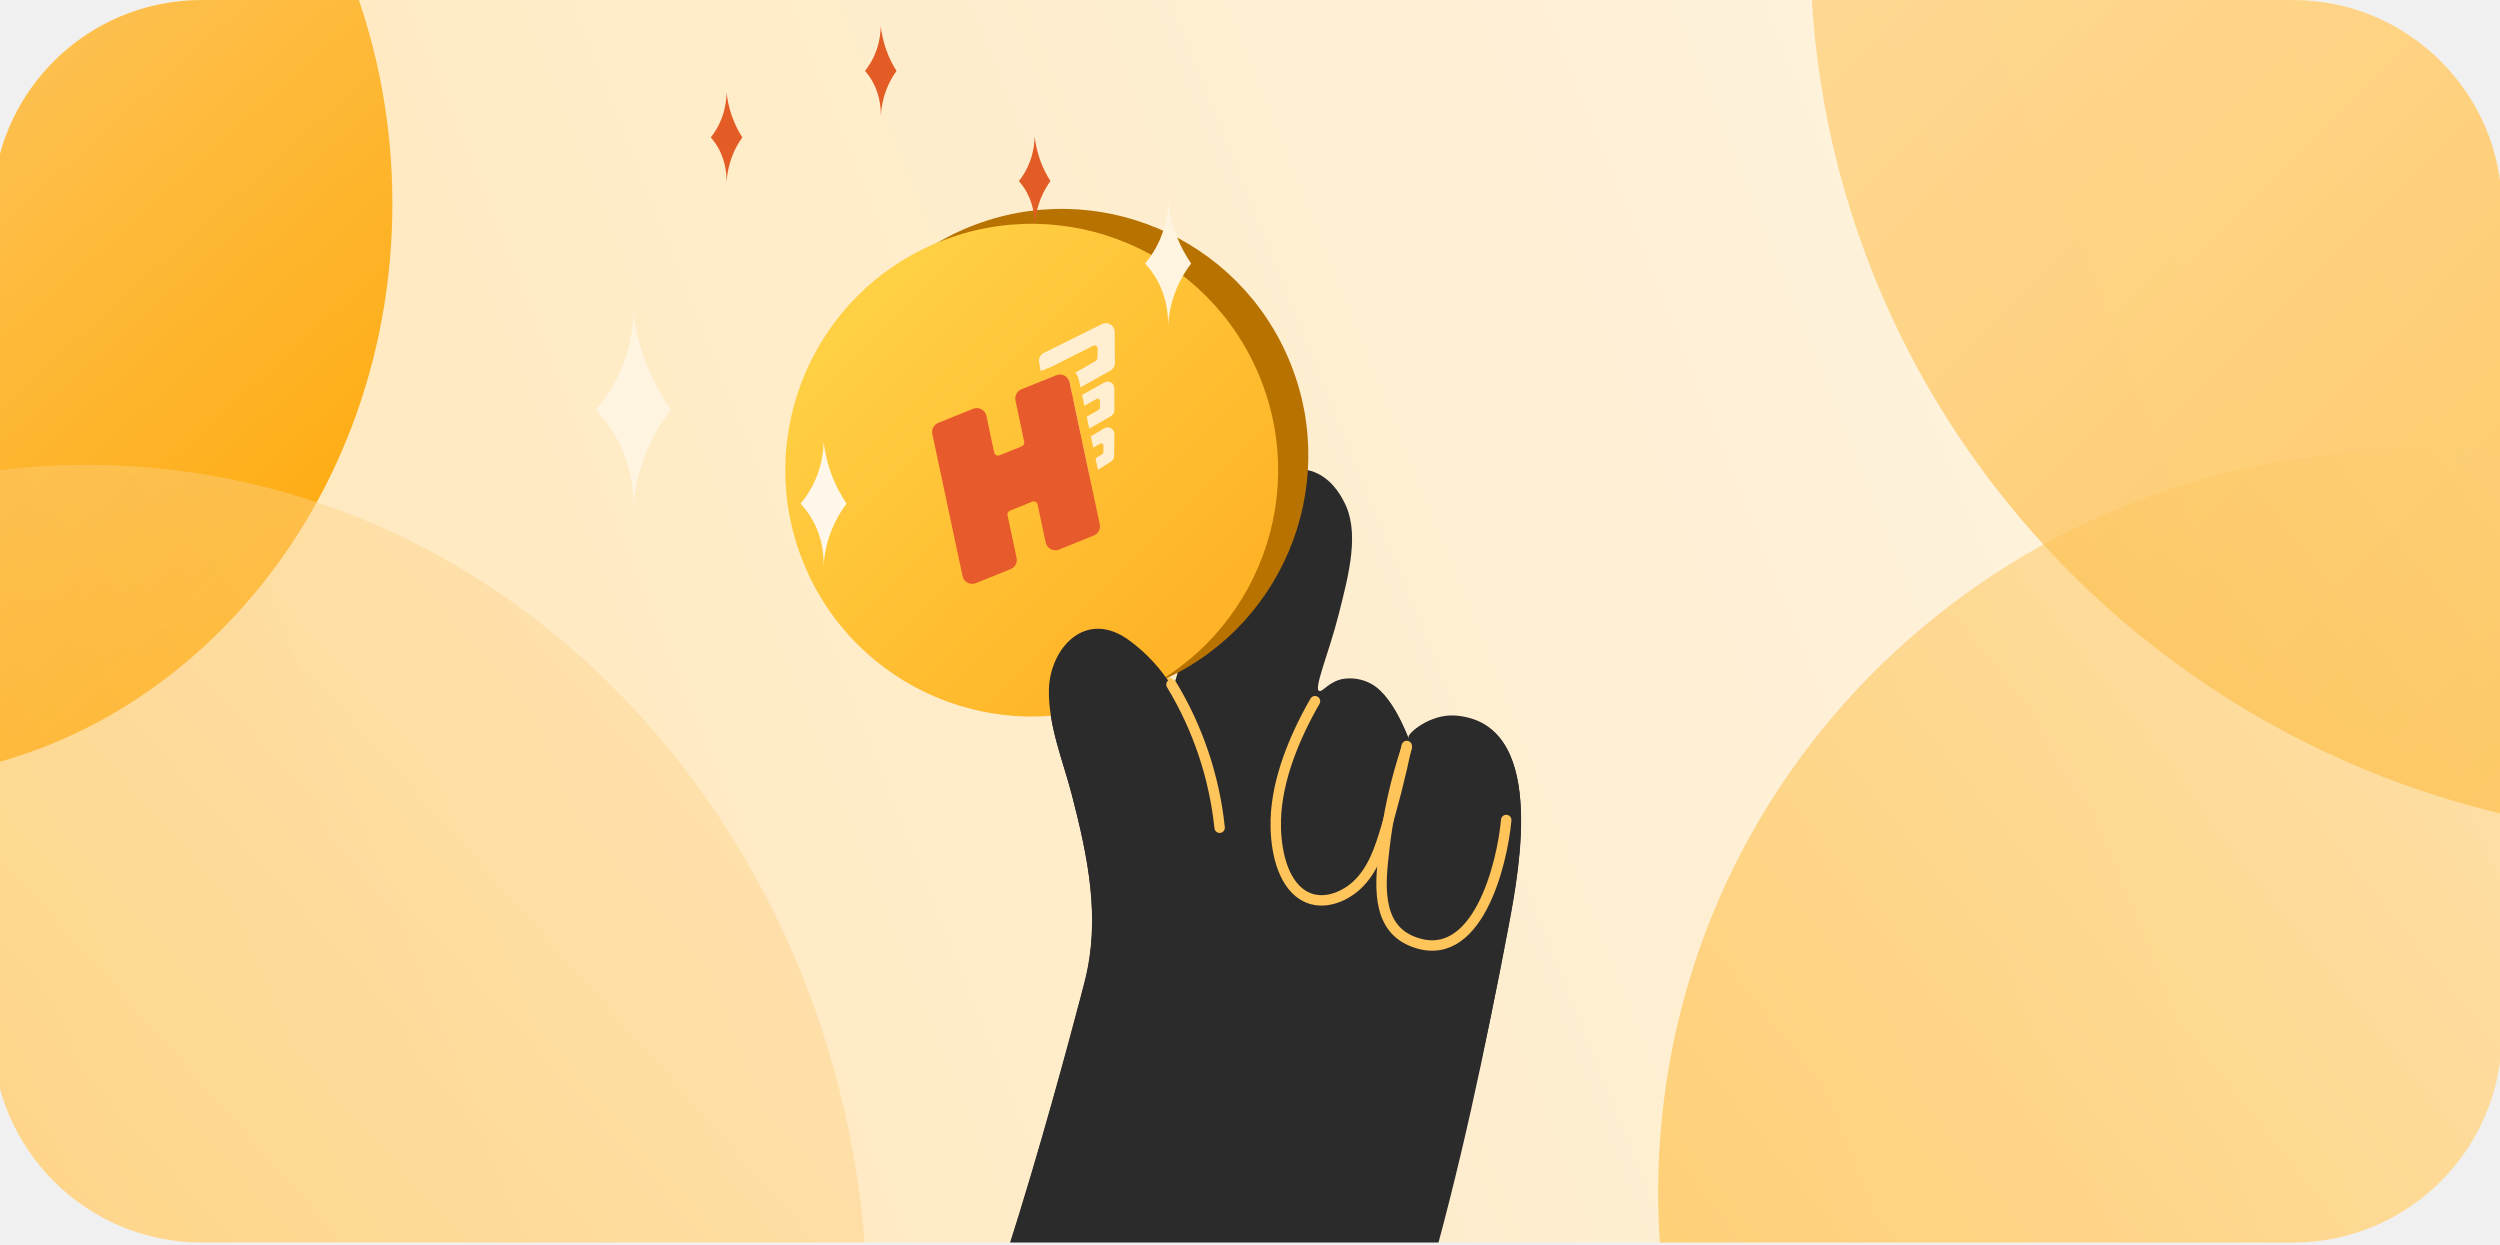
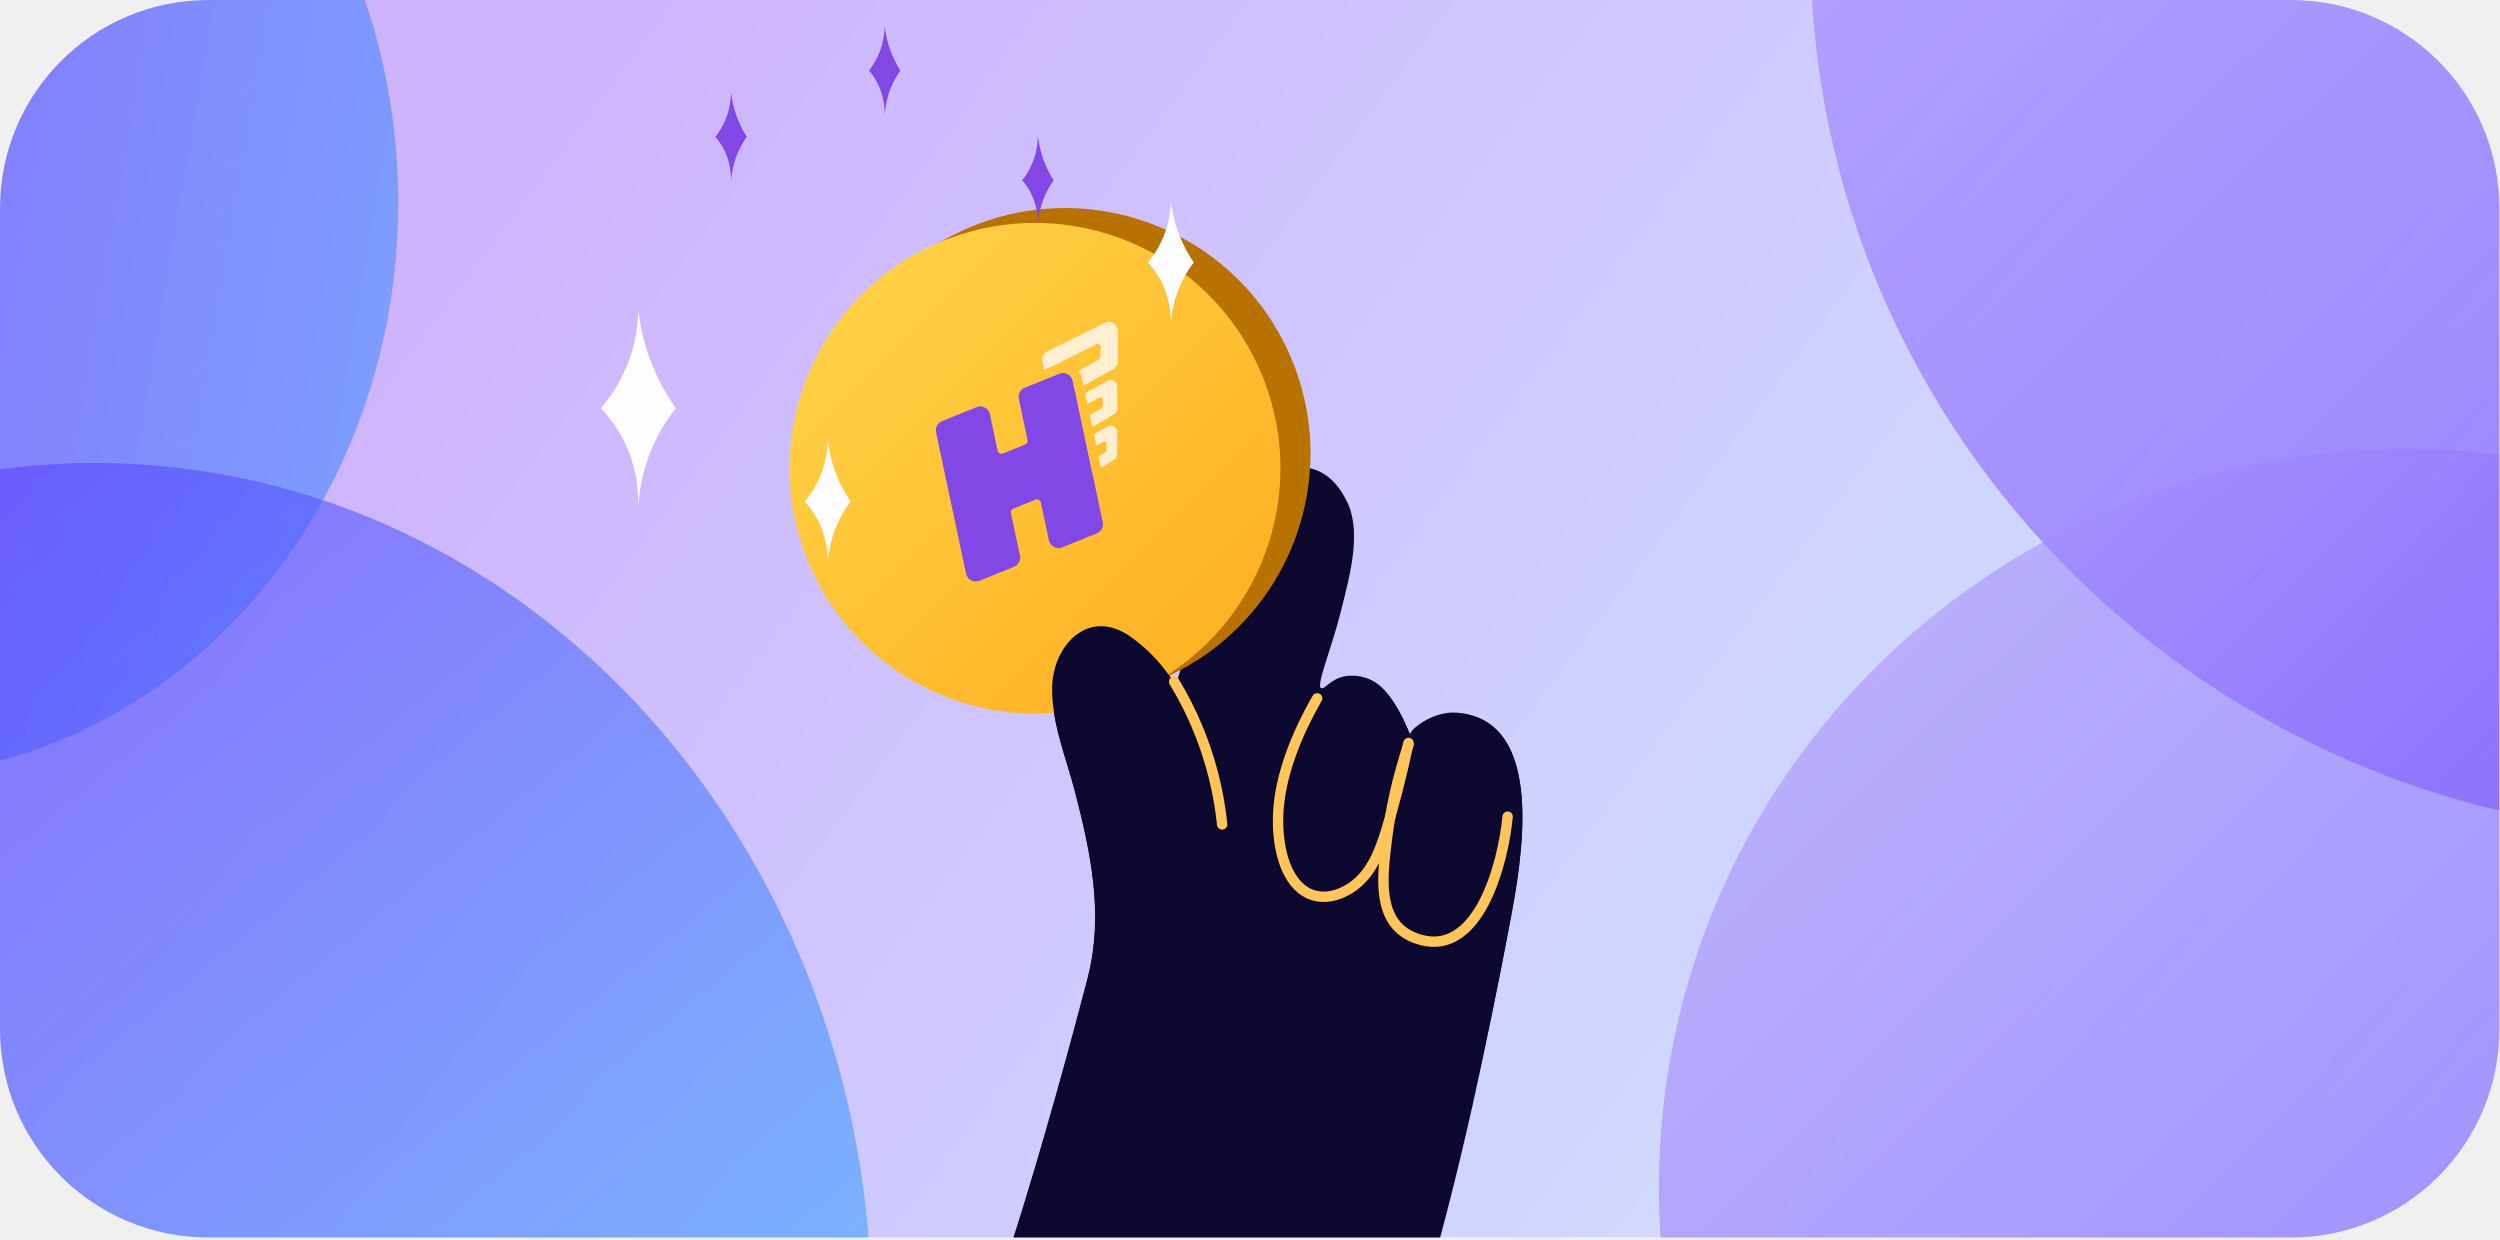
- <svg xmlns="http://www.w3.org/2000/svg" width="247" height="123" viewBox="0 0 247 123" fill="none">
-   <g clip-path="url(#clip0)">
-     <mask id="mask0" mask-type="alpha" maskUnits="userSpaceOnUse" x="-1" y="0" width="249" height="123">
-       <path d="M226.539 0H19.923C8.512 0 -0.739 9.248 -0.739 20.657V102.108C-0.739 113.517 8.512 122.765 19.923 122.765H226.539C237.95 122.765 247.2 113.517 247.2 102.108V20.657C247.2 9.248 237.95 0 226.539 0Z" fill="white" />
-     </mask>
-     <g mask="url(#mask0)">
-       <path d="M226.539 0H19.923C8.512 0 -0.739 9.248 -0.739 20.657V102.108C-0.739 113.517 8.512 122.765 19.923 122.765H226.539C237.95 122.765 247.2 113.517 247.2 102.108V20.657C247.2 9.248 237.95 0 226.539 0Z" fill="white" />
+ <svg xmlns="http://www.w3.org/2000/svg" xmlns:xlink="http://www.w3.org/1999/xlink" width="248px" height="123px" viewBox="0 0 248 123" version="1.1">
+   <defs>
+     <path d="M227.278,0 L20.662,0 C9.251,0 2.33146835e-15,9.248 2.33146835e-15,20.657 L2.33146835e-15,102.108 C2.33146835e-15,113.517 9.251,122.765 20.662,122.765 L227.278,122.765 C238.689,122.765 247.939,113.517 247.939,102.108 L247.939,20.657 C247.939,9.248 238.689,0 227.278,0 Z" id="path-1" />
+     <path d="M227.278,0 L20.662,0 C9.251,0 2.33146835e-15,9.248 2.33146835e-15,20.657 L2.33146835e-15,102.108 C2.33146835e-15,113.517 9.251,122.765 20.662,122.765 L227.278,122.765 C238.689,122.765 247.939,113.517 247.939,102.108 L247.939,20.657 C247.939,9.248 238.689,0 227.278,0 Z" id="path-3" />
+     <linearGradient x1="15.92%" y1="27.921%" x2="112.996%" y2="63.585%" id="linearGradient-5">
+       <stop stop-color="#6A1BFA" offset="0%" />
+       <stop stop-color="#71BFFF" offset="100%" />
+     </linearGradient>
+     <linearGradient x1="-21.683%" y1="6.036%" x2="68.711%" y2="96.348%" id="linearGradient-6">
+       <stop stop-color="#FFDA4E" offset="0%" />
+       <stop stop-color="#FFB326" offset="100%" />
+     </linearGradient>
+     <linearGradient x1="174.083%" y1="15.561%" x2="8.848%" y2="-15.748%" id="linearGradient-7">
+       <stop stop-color="#31D9FF" offset="0%" />
+       <stop stop-color="#6311FE" offset="100%" />
+     </linearGradient>
+     <linearGradient x1="-47.089%" y1="-45.916%" x2="100%" y2="98.829%" id="linearGradient-8">
+       <stop stop-color="#EAF0FA" offset="0%" />
+       <stop stop-color="#4300FF" offset="100%" />
+     </linearGradient>
+     <linearGradient x1="96.524%" y1="100%" x2="8.266%" y2="-15.748%" id="linearGradient-9">
+       <stop stop-color="#31D9FF" offset="0%" />
+       <stop stop-color="#6311FE" offset="100%" />
+     </linearGradient>
+     <linearGradient x1="-47.089%" y1="-45.551%" x2="100%" y2="98.643%" id="linearGradient-10">
+       <stop stop-color="#EAF0FA" offset="0%" />
+       <stop stop-color="#4300FF" offset="100%" />
+     </linearGradient>
+   </defs>
+   <g id="Page-1" stroke="none" stroke-width="1" fill="none" fill-rule="evenodd">
+     <g id="heztoken">
+       <g id="Clipped">
+         <mask id="mask-2" fill="white">
+           <use xlink:href="#path-1" />
+         </mask>
+         <g id="Path" />
+         <path d="M227.278,0 L20.662,0 C9.251,0 2.33146835e-15,9.248 2.33146835e-15,20.657 L2.33146835e-15,102.108 C2.33146835e-15,113.517 9.251,122.765 20.662,122.765 L227.278,122.765 C238.689,122.765 247.939,113.517 247.939,102.108 L247.939,20.657 C247.939,9.248 238.689,0 227.278,0 Z" id="Path" fill="#FFFFFF" fill-rule="nonzero" mask="url(#mask-2)" />
+       </g>
+       <g id="Clipped">
+         <mask id="mask-4" fill="white">
+           <use xlink:href="#path-3" />
+         </mask>
+         <g id="Path" />
+         <g id="Group" mask="url(#mask-4)">
+           <g transform="translate(-67.55811, -93.5054)">
+             <path d="M294.836,93.505 L88.22,93.505 C76.809,93.505 67.558,102.754 67.558,114.162 L67.558,195.613 C67.558,207.022 76.809,216.27 88.22,216.27 L294.836,216.27 C306.247,216.27 315.497,207.022 315.497,195.613 L315.497,114.162 C315.497,102.754 306.247,93.505 294.836,93.505 Z" id="Path" stroke="none" fill="url(#linearGradient-5)" fill-rule="nonzero" opacity="0.329" />
+             <path d="M217.387,184.846 C218.44,179.207 221.117,164.937 212.062,164.278 C209.58,164.116 207.368,166.052 207.476,166.421 C207.949,168.087 206.362,162.478 203.733,161.118 C202.872,160.66 201.883,160.504 200.924,160.674 C199.527,160.977 198.968,162.015 198.638,161.839 C198.055,161.527 199.557,158.166 200.564,154.192 C201.57,150.219 202.704,145.964 201.025,142.966 C200.739,142.406 199.749,140.62 197.847,140.042 C195.488,139.321 192.772,140.568 190.911,143.022 C187.572,147.455 185.872,156.252 184.194,161.481 C183.975,161.16 183.746,160.836 183.507,160.525 C182.427,159.008 181.093,157.69 179.562,156.63 C175.388,153.886 172.037,157.732 171.943,161.705 C171.861,165.232 173.354,168.774 174.204,172.074 C175.785,178.19 177.08,184.292 175.468,190.561 C175.446,190.66 166.192,226.754 160.86,234.733 C158.933,237.492 157.63,240.763 155.43,243.308 C168.097,249.499 180.956,252.878 194.954,254.499 C206.445,232.366 212.747,209.609 217.387,184.846 Z" id="Path" stroke="none" fill="#0C0830" fill-rule="nonzero" />
+             <path d="M188.763,175.006 C188.154,170.006 186.445,165.203 183.759,160.942" id="Path" stroke="#FFC55A" stroke-width="1.029" fill="none" stroke-linecap="round" />
+             <path d="M197.988,162.979 C195.996,166.448 194.215,170.683 194.114,174.732 C194.056,177.023 194.506,180.327 196.439,181.887 C197.992,183.137 199.994,182.73 201.515,181.653 C203.3,180.39 204.146,178.308 204.775,176.294 C205.678,173.374 206.423,170.398 207.052,167.405" id="Path" stroke="#FFC55A" stroke-width="1.029" fill="none" stroke-linecap="round" />
+             <path d="M207.052,167.404 C205.948,170.688 205.199,174.082 204.819,177.526 C204.455,180.657 203.944,185.061 207.548,186.541 C214.014,189.196 216.496,178.885 216.882,174.572" id="Path" stroke="#FFC55A" stroke-width="1.029" fill="none" stroke-linecap="round" />
+             <path d="M182.335,161.049 C194.799,156.015 200.82,141.832 195.783,129.37 C190.746,116.907 176.559,110.886 164.095,115.92 C151.631,120.954 145.61,135.138 150.647,147.6 C155.684,160.062 169.871,166.084 182.335,161.049 Z" id="Path" stroke="none" fill="#B87200" fill-rule="nonzero" />
+             <path d="M179.351,162.524 C191.815,157.489 197.836,143.306 192.8,130.844 C187.763,118.382 173.576,112.36 161.112,117.394 C148.648,122.428 142.627,136.612 147.664,149.074 C152.7,161.536 166.887,167.558 179.351,162.524 Z" id="Path" stroke="none" fill="url(#linearGradient-6)" fill-rule="nonzero" />
+             <path d="M175.21,137.109 L175.92,140.446 C175.633,140.555 175.3,140.45 175.131,140.179 C175.089,140.112 175.059,140.037 175.043,139.959 L174.64,137.957 C174.585,137.683 174.709,137.404 174.949,137.262 L175.21,137.109 Z M178.307,136.053 C178.364,136.15 178.396,136.261 178.398,136.374 L178.377,138.541 C178.382,138.772 178.265,138.989 178.07,139.111 L176.777,139.922 L176.535,138.786 L177.21,138.364 C177.273,138.324 177.312,138.255 177.313,138.18 L177.318,137.532 C177.319,137.411 177.222,137.312 177.101,137.311 C177.061,137.311 177.022,137.321 176.988,137.341 L176.312,137.737 L176.071,136.604 L177.408,135.82 C177.719,135.636 178.122,135.74 178.307,136.053 Z M174.338,133.002 L175.046,136.331 C174.776,136.388 174.488,136.269 174.342,136.017 C174.306,135.954 174.28,135.887 174.266,135.816 L173.859,133.793 C173.802,133.513 173.933,133.229 174.182,133.09 L174.338,133.002 Z M178.308,131.544 C178.36,131.638 178.389,131.743 178.391,131.851 L178.404,134.022 C178.409,134.261 178.284,134.484 178.078,134.603 L175.913,135.864 L175.662,134.681 L176.86,133.983 C176.926,133.945 176.967,133.873 176.968,133.796 L176.973,133.113 C176.974,132.992 176.877,132.893 176.756,132.892 C176.718,132.892 176.681,132.901 176.648,132.919 L175.431,133.596 L175.203,132.521 L177.415,131.288 C177.732,131.112 178.131,131.227 178.308,131.544 Z M172.468,130.649 L172.621,131.427 L173.713,130.798 C173.836,130.923 173.927,131.083 173.969,131.266 L173.972,131.281 L174.181,132.267 L172.815,133.034 C172.394,133.271 171.86,133.12 171.623,132.698 C171.58,132.621 171.549,132.537 171.53,132.451 L171.29,131.125 L172.468,130.649 Z M178.339,125.921 C178.397,126.037 178.428,126.164 178.431,126.294 L178.448,129.341 C178.454,129.664 178.283,129.964 178.002,130.122 L175.045,131.782 L174.899,131.086 C174.838,130.798 174.715,130.539 174.548,130.319 L176.509,129.193 C176.642,129.116 176.725,128.976 176.728,128.822 L176.746,127.923 C176.749,127.762 176.621,127.628 176.46,127.625 C176.412,127.624 176.365,127.634 176.323,127.656 L172.282,129.69 L172.283,129.699 L171.117,130.17 L170.966,129.339 C170.883,128.947 171.074,128.549 171.432,128.371 L177.166,125.524 C177.599,125.309 178.124,125.487 178.339,125.921 Z" id="Shape" stroke="none" fill="#FFEECF" fill-rule="nonzero" />
+             <path d="M164.436,133.894 L161,135.282 C160.562,135.459 160.314,135.926 160.413,136.391 L163.393,150.414 C163.506,150.942 164.024,151.28 164.551,151.169 C164.607,151.157 164.661,151.141 164.714,151.119 L168.149,149.732 C168.588,149.555 168.836,149.088 168.737,148.624 L167.842,144.404 C167.803,144.219 167.902,144.032 168.077,143.961 L170.285,143.069 C170.485,142.988 170.712,143.086 170.793,143.286 C170.802,143.307 170.809,143.329 170.813,143.352 L171.608,147.096 C171.72,147.624 172.238,147.963 172.765,147.851 C172.821,147.84 172.876,147.823 172.929,147.802 L176.364,146.414 C176.803,146.237 177.05,145.77 176.952,145.305 L173.971,131.282 C173.859,130.754 173.34,130.416 172.813,130.527 C172.758,130.539 172.703,130.555 172.65,130.577 L169.215,131.964 C168.777,132.141 168.529,132.608 168.627,133.071 L169.49,137.158 C169.53,137.344 169.43,137.53 169.255,137.601 L167.048,138.492 C166.848,138.573 166.62,138.476 166.539,138.276 C166.531,138.254 166.524,138.232 166.519,138.21 L165.757,134.601 C165.645,134.072 165.128,133.734 164.6,133.844 C164.544,133.856 164.489,133.873 164.436,133.894 Z" id="Path" stroke="none" fill="#8248E5" fill-rule="nonzero" />
+             <path d="M217.374,184.767 C218.427,179.127 221.105,164.857 212.05,164.198 C209.568,164.037 207.356,165.973 207.464,166.342 C207.937,168.008 206.35,162.399 203.721,161.039 C202.86,160.581 201.871,160.425 200.912,160.596 C199.514,160.899 198.955,161.937 198.626,161.76 C198.043,161.448 195.503,165.122 190.444,168.118 C187.85,169.655 184.751,159.631 184.182,161.403 C183.962,161.083 183.733,160.758 183.495,160.447 C182.415,158.93 181.08,157.612 179.55,156.553 C175.376,153.808 172.025,157.654 171.93,161.628 C171.848,165.155 173.341,168.696 174.191,171.996 C175.772,178.112 177.066,184.214 175.454,190.483 C175.432,190.582 166.175,226.676 160.843,234.656 C158.916,237.415 150.542,250.909 148.34,253.454 C161.008,259.645 181.657,253.782 195.655,255.402 C207.148,233.269 212.733,209.529 217.374,184.767 Z" id="Path" stroke="none" fill="#0C0830" fill-rule="nonzero" />
+             <path d="M188.797,175.285 C188.275,170.276 186.65,165.444 184.039,161.137" id="Path" stroke="#FFC55A" stroke-width="1.029" fill="none" stroke-linecap="round" />
+             <path d="M198.219,162.784 C196.227,166.252 194.446,170.487 194.344,174.537 C194.286,176.827 194.736,180.131 196.669,181.691 C198.222,182.941 200.224,182.534 201.745,181.457 C203.53,180.194 204.376,178.112 205.005,176.098 C205.909,173.177 206.654,170.201 207.283,167.208" id="Path" stroke="#FFC55A" stroke-width="1.029" fill="none" stroke-linecap="round" />
+             <path d="M207.284,167.353 C206.179,170.637 205.43,174.031 205.05,177.475 C204.685,180.606 204.174,185.01 207.779,186.49 C214.244,189.145 216.727,178.833 217.113,174.52" id="Path" stroke="#FFC55A" stroke-width="1.029" fill="none" stroke-linecap="round" />
+             <path d="M55.411,170.55 C83.939,170.55 107.065,145.058 107.065,113.613 C107.065,82.167 83.939,56.676 55.411,56.676 C26.883,56.676 3.757,82.167 3.757,113.613 C3.757,145.058 26.883,170.55 55.411,170.55 Z" id="Path" stroke="none" fill="url(#linearGradient-7)" fill-rule="nonzero" opacity="0.589" />
+             <path d="M336.369,176.339 C385.644,176.339 425.59,136.864 425.59,88.17 C425.59,39.475 385.644,0 336.369,0 C287.094,0 247.149,39.475 247.149,88.17 C247.149,136.864 287.094,176.339 336.369,176.339 Z" id="Path" stroke="none" fill="url(#linearGradient-8)" fill-rule="nonzero" opacity="0.539" />
+             <path d="M0.428,214.914 C-4.017,261.209 26.666,302.684 68.962,307.55 C111.258,312.416 149.149,278.83 153.595,232.535 C158.04,186.24 127.356,144.765 85.061,139.899 C42.765,135.033 4.874,168.619 0.428,214.914 Z" id="Path" stroke="none" fill="url(#linearGradient-9)" fill-rule="nonzero" opacity="0.589" />
+             <path d="M232.535,203.571 C228.252,243.762 257.813,279.768 298.561,283.993 C339.31,288.217 375.815,259.06 380.098,218.868 C384.38,178.677 354.819,142.671 314.071,138.446 C273.322,134.222 236.817,163.379 232.535,203.571 Z" id="Path" stroke="none" fill="url(#linearGradient-10)" fill-rule="nonzero" opacity="0.539" />
+           </g>
+         </g>
+       </g>
+       <path d="M118.423,26.038 C118.054,26.518 117.665,27.106 117.314,27.806 C116.469,29.489 116.218,31.073 116.146,32.149 C116.163,31.192 116.053,29.443 115.053,27.656 C114.677,26.985 114.256,26.452 113.869,26.038 C114.357,25.459 115.048,24.502 115.542,23.16 C116.028,21.846 116.134,20.685 116.146,19.928 C116.243,20.763 116.445,21.838 116.879,23.03 C117.346,24.311 117.93,25.317 118.423,26.038 Z" id="Path" fill="#FDFDFF" />
+       <path d="M84.388,49.761 C84.019,50.241 83.63,50.828 83.279,51.529 C82.434,53.212 82.183,54.796 82.111,55.871 C82.128,54.915 82.018,53.165 81.018,51.379 C80.642,50.708 80.221,50.174 79.834,49.761 C80.322,49.182 81.013,48.224 81.508,46.883 C81.993,45.569 82.099,44.407 82.111,43.65 C82.208,44.486 82.41,45.56 82.844,46.752 C83.311,48.033 83.895,49.039 84.388,49.761 Z" id="Path" fill="#FDFDFF" />
+       <path d="M67.033,40.494 C66.43,41.258 65.796,42.19 65.223,43.301 C63.844,45.975 63.435,48.492 63.318,50.199 C63.345,48.68 63.166,45.902 61.533,43.063 C60.921,41.999 60.233,41.151 59.603,40.494 C60.399,39.575 61.524,38.054 62.333,35.924 C63.125,33.836 63.298,31.991 63.318,30.789 C63.476,32.117 63.805,33.823 64.514,35.716 C65.274,37.751 66.228,39.349 67.033,40.494 Z" id="Path" fill="#FDFDFF" />
+       <path d="M104.522,17.891 C104.269,18.239 104.003,18.665 103.763,19.173 C103.185,20.395 103.013,21.544 102.964,22.324 C102.975,21.63 102.9,20.361 102.215,19.064 C101.958,18.578 101.67,18.191 101.406,17.891 C101.74,17.471 102.212,16.777 102.551,15.803 C102.883,14.85 102.956,14.007 102.964,13.458 C103.03,14.064 103.168,14.844 103.465,15.709 C103.785,16.638 104.184,17.367 104.522,17.891 Z" id="Path" fill="#8248E5" />
+       <path d="M74.082,13.577 C73.829,13.926 73.563,14.352 73.322,14.86 C72.744,16.081 72.573,17.23 72.524,18.011 C72.535,17.316 72.46,16.047 71.775,14.751 C71.518,14.265 71.23,13.877 70.966,13.577 C71.3,13.157 71.772,12.463 72.11,11.49 C72.443,10.536 72.515,9.693 72.524,9.145 C72.59,9.751 72.728,10.53 73.025,11.395 C73.344,12.325 73.744,13.054 74.082,13.577 Z" id="Path" fill="#8248E5" />
+       <path d="M89.319,7.006 C89.066,7.354 88.799,7.78 88.559,8.288 C87.981,9.509 87.81,10.659 87.761,11.439 C87.772,10.745 87.697,9.475 87.012,8.179 C86.755,7.693 86.467,7.305 86.203,7.006 C86.536,6.586 87.009,5.891 87.347,4.918 C87.68,3.965 87.752,3.122 87.761,2.573 C87.827,3.179 87.965,3.959 88.262,4.823 C88.581,5.753 88.981,6.482 89.319,7.006 Z" id="Path" fill="#8248E5" />
    </g>
-     <mask id="mask1" mask-type="alpha" maskUnits="userSpaceOnUse" x="-1" y="0" width="249" height="123">
-       <path d="M226.539 0H19.923C8.512 0 -0.739 9.248 -0.739 20.657V102.108C-0.739 113.517 8.512 122.765 19.923 122.765H226.539C237.95 122.765 247.2 113.517 247.2 102.108V20.657C247.2 9.248 237.95 0 226.539 0Z" fill="white" />
-     </mask>
-     <g mask="url(#mask1)">
-       <path opacity="0.278" d="M226.539 0H19.923C8.512 0 -0.739 9.248 -0.739 20.657V102.108C-0.739 113.517 8.512 122.765 19.923 122.765H226.539C237.95 122.765 247.2 113.517 247.2 102.108V20.657C247.2 9.248 237.95 0 226.539 0Z" fill="url(#paint0_linear)" />
-       <path d="M149.09 91.341C150.143 85.701 152.82 71.431 143.765 70.772C141.283 70.61 139.071 72.546 139.179 72.916C139.652 74.582 138.065 68.973 135.436 67.612C134.575 67.155 133.586 66.999 132.627 67.169C131.23 67.472 130.671 68.51 130.341 68.333C129.758 68.021 131.26 64.66 132.267 60.687C133.273 56.714 134.407 52.458 132.728 49.461C132.442 48.901 131.452 47.114 129.55 46.537C127.191 45.816 124.475 47.063 122.614 49.517C119.275 53.95 117.575 62.747 115.897 67.976C115.678 67.655 115.449 67.331 115.21 67.02C114.13 65.503 112.796 64.185 111.265 63.125C107.091 60.38 103.74 64.226 103.646 68.2C103.564 71.727 105.057 75.268 105.907 78.568C107.488 84.684 108.783 90.787 107.171 97.055C107.149 97.155 97.895 133.249 92.563 141.228C90.636 143.987 89.334 147.258 87.133 149.803C99.8 155.994 112.659 159.373 126.657 160.994C138.148 138.861 144.45 116.104 149.09 91.341Z" fill="#2B2B2B" />
-       <path d="M120.466 81.501C119.857 76.501 118.148 71.698 115.462 67.437" stroke="#FFC55A" stroke-width="1.029" stroke-linecap="round" />
-       <path d="M129.691 69.474C127.699 72.943 125.918 77.178 125.817 81.227C125.759 83.517 126.209 86.821 128.142 88.382C129.695 89.632 131.697 89.225 133.218 88.148C135.003 86.884 135.849 84.802 136.478 82.788C137.381 79.868 138.126 76.892 138.755 73.899" stroke="#FFC55A" stroke-width="1.029" stroke-linecap="round" />
-       <path d="M138.755 73.899C137.651 77.183 136.902 80.576 136.522 84.021C136.158 87.151 135.647 91.556 139.251 93.036C145.717 95.691 148.199 85.38 148.585 81.066" stroke="#FFC55A" stroke-width="1.029" stroke-linecap="round" />
-       <path d="M114.038 67.544C126.502 62.51 132.523 48.326 127.486 35.864C122.449 23.402 108.262 17.381 95.798 22.415C83.335 27.449 77.314 41.632 82.35 54.094C87.387 66.557 101.574 72.578 114.038 67.544Z" fill="#B87200" />
-       <path d="M111.054 69.018C123.518 63.984 129.539 49.8 124.503 37.338C119.466 24.876 105.279 18.855 92.815 23.889C80.351 28.923 74.33 43.106 79.367 55.569C84.403 68.031 98.59 74.052 111.054 69.018Z" fill="url(#paint1_linear)" />
-       <path d="M106.913 43.603L107.623 46.94C107.336 47.049 107.003 46.944 106.834 46.674C106.792 46.606 106.762 46.532 106.746 46.454L106.343 44.452C106.288 44.178 106.412 43.899 106.652 43.757L106.913 43.603ZM110.01 42.547C110.067 42.645 110.099 42.755 110.101 42.869L110.08 45.036C110.085 45.267 109.968 45.483 109.773 45.606L108.48 46.417L108.238 45.281L108.913 44.858C108.976 44.819 109.015 44.75 109.016 44.675L109.021 44.027C109.022 43.906 108.925 43.807 108.804 43.806C108.764 43.805 108.725 43.816 108.691 43.836L108.015 44.232L107.774 43.099L109.111 42.315C109.422 42.13 109.825 42.234 110.01 42.547ZM106.041 39.497L106.749 42.826C106.479 42.883 106.191 42.764 106.045 42.511C106.009 42.449 105.983 42.381 105.969 42.311L105.562 40.288C105.505 40.008 105.636 39.723 105.885 39.584L106.041 39.497ZM110.011 38.039C110.063 38.133 110.092 38.238 110.094 38.345L110.107 40.516C110.112 40.755 109.987 40.978 109.781 41.098L107.616 42.358L107.365 41.176L108.563 40.478C108.629 40.439 108.67 40.368 108.671 40.291L108.676 39.608C108.677 39.487 108.58 39.388 108.459 39.386C108.421 39.386 108.384 39.396 108.351 39.414L107.134 40.091L106.906 39.016L109.118 37.783C109.435 37.607 109.834 37.721 110.011 38.039ZM104.171 37.144L104.324 37.921L105.416 37.293C105.539 37.418 105.63 37.577 105.672 37.76L105.675 37.776L105.884 38.761L104.518 39.529C104.097 39.766 103.563 39.615 103.326 39.192C103.283 39.115 103.252 39.032 103.233 38.946L102.993 37.62L104.171 37.144ZM110.042 32.416C110.1 32.532 110.131 32.659 110.134 32.788L110.151 35.835C110.157 36.158 109.986 36.459 109.705 36.617L106.748 38.276L106.602 37.58C106.541 37.292 106.418 37.033 106.251 36.813L108.212 35.687C108.345 35.611 108.428 35.47 108.431 35.317L108.449 34.418C108.452 34.256 108.324 34.123 108.163 34.119C108.115 34.118 108.068 34.129 108.026 34.15L103.985 36.185L103.986 36.194L102.82 36.665L102.669 35.833C102.586 35.441 102.777 35.043 103.135 34.866L108.869 32.019C109.302 31.804 109.827 31.982 110.042 32.416Z" fill="#FFEECF" />
-       <path d="M96.139 40.389L92.703 41.776C92.265 41.954 92.017 42.421 92.116 42.885L95.097 56.908C95.209 57.437 95.727 57.775 96.254 57.664C96.31 57.652 96.365 57.635 96.417 57.614L99.853 56.226C100.291 56.049 100.539 55.582 100.44 55.118L99.545 50.899C99.506 50.713 99.605 50.526 99.78 50.456L101.988 49.564C102.188 49.483 102.415 49.58 102.496 49.781C102.505 49.802 102.512 49.824 102.516 49.846L103.311 53.59C103.423 54.119 103.941 54.457 104.468 54.346C104.524 54.334 104.579 54.318 104.632 54.296L108.067 52.909C108.506 52.731 108.753 52.264 108.655 51.8L105.674 37.777C105.562 37.248 105.043 36.91 104.516 37.022C104.461 37.033 104.406 37.05 104.353 37.071L100.918 38.459C100.48 38.636 100.232 39.102 100.33 39.566L101.193 43.653C101.233 43.838 101.133 44.025 100.958 44.096L98.751 44.987C98.551 45.068 98.324 44.971 98.243 44.77C98.234 44.749 98.227 44.727 98.222 44.704L97.46 41.096C97.349 40.567 96.831 40.228 96.303 40.339C96.247 40.351 96.192 40.367 96.139 40.389Z" fill="#E75A2B" />
-       <path d="M149.077 91.261C150.13 85.621 152.808 71.352 143.753 70.693C141.271 70.531 139.059 72.468 139.167 72.837C139.64 74.503 138.053 68.894 135.424 67.534C134.563 67.076 133.574 66.92 132.615 67.09C131.217 67.393 130.658 68.431 130.329 68.255C129.746 67.943 127.206 71.617 122.147 74.613C119.553 76.149 116.454 66.125 115.885 67.898C115.665 67.577 115.436 67.253 115.198 66.942C114.118 65.425 112.783 64.107 111.253 63.047C107.079 60.303 103.728 64.149 103.633 68.123C103.551 71.649 105.044 75.191 105.894 78.491C107.475 84.607 108.769 90.709 107.157 96.978C107.135 97.077 97.879 133.171 92.546 141.151C90.62 143.91 82.245 157.404 80.044 159.949C92.711 166.14 113.36 160.277 127.358 161.897C138.851 139.764 144.436 116.024 149.077 91.261Z" fill="#2B2B2B" />
-       <path d="M120.5 81.78C119.978 76.77 118.353 71.938 115.742 67.631" stroke="#FFC55A" stroke-width="1.029" stroke-linecap="round" />
-       <path d="M129.922 69.278C127.93 72.747 126.149 76.982 126.047 81.031C125.989 83.322 126.439 86.626 128.372 88.186C129.925 89.436 131.927 89.029 133.448 87.952C135.233 86.688 136.079 84.606 136.708 82.592C137.612 79.672 138.357 76.696 138.986 73.703" stroke="#FFC55A" stroke-width="1.029" stroke-linecap="round" />
-       <path d="M138.987 73.848C137.882 77.132 137.133 80.525 136.753 83.969C136.388 87.1 135.877 91.505 139.482 92.984C145.947 95.639 148.43 85.328 148.816 81.015" stroke="#FFC55A" stroke-width="1.029" stroke-linecap="round" />
-       <path d="M-12.886 77.044C15.642 77.044 38.768 51.553 38.768 20.107C38.768 -11.338 15.642 -36.83 -12.886 -36.83C-41.414 -36.83 -64.54 -11.338 -64.54 20.107C-64.54 51.553 -41.414 77.044 -12.886 77.044Z" fill="url(#paint2_linear)" />
-       <path opacity="0.7" d="M268.072 82.834C317.347 82.834 357.293 43.359 357.293 -5.336C357.293 -54.031 317.347 -93.505 268.072 -93.505C218.797 -93.505 178.852 -54.031 178.852 -5.336C178.852 43.359 218.797 82.834 268.072 82.834Z" fill="url(#paint3_linear)" />
-       <path opacity="0.455" d="M-67.869 121.409C-72.314 167.704 -41.63 209.179 0.665 214.045C42.961 218.911 80.852 185.325 85.298 139.03C89.743 92.734 59.06 51.26 16.764 46.394C-25.532 41.528 -63.423 75.113 -67.869 121.409Z" fill="url(#paint4_linear)" />
-       <path opacity="0.504" d="M164.238 110.066C159.955 150.257 189.516 186.263 230.264 190.488C271.013 194.712 307.518 165.555 311.801 125.363C316.083 85.171 286.522 49.165 245.774 44.941C205.025 40.717 168.52 69.874 164.238 110.066Z" fill="url(#paint5_linear)" />
-     </g>
-     <path fill-rule="evenodd" clip-rule="evenodd" d="M117.684 26.038C117.315 26.518 116.926 27.106 116.575 27.806C115.73 29.489 115.479 31.073 115.407 32.149C115.424 31.192 115.314 29.443 114.314 27.656C113.938 26.985 113.517 26.452 113.13 26.038C113.618 25.459 114.309 24.502 114.803 23.16C115.289 21.846 115.395 20.685 115.407 19.928C115.504 20.763 115.706 21.838 116.14 23.03C116.607 24.311 117.191 25.317 117.684 26.038Z" fill="#FFF4E0" />
-     <path fill-rule="evenodd" clip-rule="evenodd" d="M83.65 49.761C83.28 50.241 82.891 50.828 82.54 51.529C81.695 53.212 81.445 54.796 81.373 55.871C81.39 54.915 81.279 53.165 80.279 51.379C79.904 50.708 79.482 50.174 79.096 49.761C79.584 49.182 80.274 48.224 80.769 46.883C81.254 45.569 81.361 44.407 81.373 43.65C81.47 44.486 81.671 45.56 82.106 46.752C82.572 48.033 83.157 49.039 83.65 49.761Z" fill="#FFF7E9" />
-     <path fill-rule="evenodd" clip-rule="evenodd" d="M66.294 40.494C65.691 41.258 65.057 42.19 64.484 43.301C63.105 45.975 62.696 48.492 62.579 50.199C62.607 48.68 62.427 45.902 60.795 43.063C60.182 41.999 59.495 41.151 58.864 40.494C59.66 39.575 60.786 38.054 61.594 35.924C62.386 33.836 62.559 31.991 62.579 30.789C62.737 32.117 63.066 33.823 63.775 35.716C64.536 37.751 65.489 39.349 66.294 40.494Z" fill="#FFF4E0" />
-     <path fill-rule="evenodd" clip-rule="evenodd" d="M103.783 17.891C103.53 18.239 103.264 18.665 103.024 19.173C102.446 20.395 102.274 21.544 102.225 22.324C102.236 21.63 102.161 20.361 101.476 19.064C101.219 18.578 100.931 18.191 100.667 17.891C101.001 17.471 101.473 16.777 101.812 15.803C102.144 14.85 102.217 14.007 102.225 13.458C102.291 14.064 102.429 14.844 102.726 15.709C103.046 16.638 103.445 17.367 103.783 17.891Z" fill="#E35C26" />
-     <path fill-rule="evenodd" clip-rule="evenodd" d="M73.343 13.577C73.09 13.926 72.824 14.352 72.584 14.86C72.006 16.081 71.834 17.23 71.785 18.011C71.796 17.316 71.721 16.047 71.036 14.751C70.779 14.265 70.491 13.877 70.227 13.577C70.561 13.157 71.033 12.463 71.372 11.49C71.704 10.536 71.777 9.693 71.785 9.145C71.851 9.751 71.989 10.53 72.286 11.395C72.606 12.325 73.005 13.054 73.343 13.577Z" fill="#E35C26" />
-     <path fill-rule="evenodd" clip-rule="evenodd" d="M88.58 7.006C88.327 7.354 88.061 7.78 87.82 8.288C87.242 9.509 87.071 10.659 87.022 11.439C87.033 10.745 86.958 9.475 86.273 8.179C86.016 7.693 85.728 7.305 85.464 7.006C85.798 6.586 86.27 5.891 86.609 4.918C86.941 3.965 87.013 3.122 87.022 2.573C87.088 3.179 87.226 3.959 87.523 4.823C87.843 5.753 88.242 6.482 88.58 7.006Z" fill="#E35C26" />
  </g>
-   <defs>
-     <linearGradient id="paint0_linear" x1="389.243" y1="35.237" x2="29.923" y2="179.865" gradientUnits="userSpaceOnUse">
-       <stop stop-color="#FAF4EA" />
-       <stop offset="1" stop-color="#FFA600" />
-     </linearGradient>
-     <linearGradient id="paint1_linear" x1="67.029" y1="25.041" x2="111.046" y2="69.027" gradientUnits="userSpaceOnUse">
-       <stop stop-color="#FFDA4E" />
-       <stop offset="1" stop-color="#FFB326" />
-     </linearGradient>
-     <linearGradient id="paint2_linear" x1="-95.397" y1="-91.736" x2="44.457" y2="63.68" gradientUnits="userSpaceOnUse">
-       <stop stop-color="#FAF4EA" />
-       <stop offset="1" stop-color="#FFA600" />
-     </linearGradient>
-     <linearGradient id="paint3_linear" x1="94.825" y1="-174.557" x2="354.231" y2="83.885" gradientUnits="userSpaceOnUse">
-       <stop stop-color="#FAF4EA" />
-       <stop offset="1" stop-color="#FFA600" />
-     </linearGradient>
-     <linearGradient id="paint4_linear" x1="146.576" y1="-16.158" x2="-79.761" y2="185.233" gradientUnits="userSpaceOnUse">
-       <stop stop-color="#FAF4EA" />
-       <stop offset="1" stop-color="#FFA600" />
-     </linearGradient>
-     <linearGradient id="paint5_linear" x1="397.223" y1="-5.976" x2="159.435" y2="184.683" gradientUnits="userSpaceOnUse">
-       <stop stop-color="#FAF4EA" />
-       <stop offset="1" stop-color="#FFA600" />
-     </linearGradient>
-     <clipPath id="clip0">
-       <rect width="247" height="123" fill="white" />
-     </clipPath>
-   </defs>
</svg>
